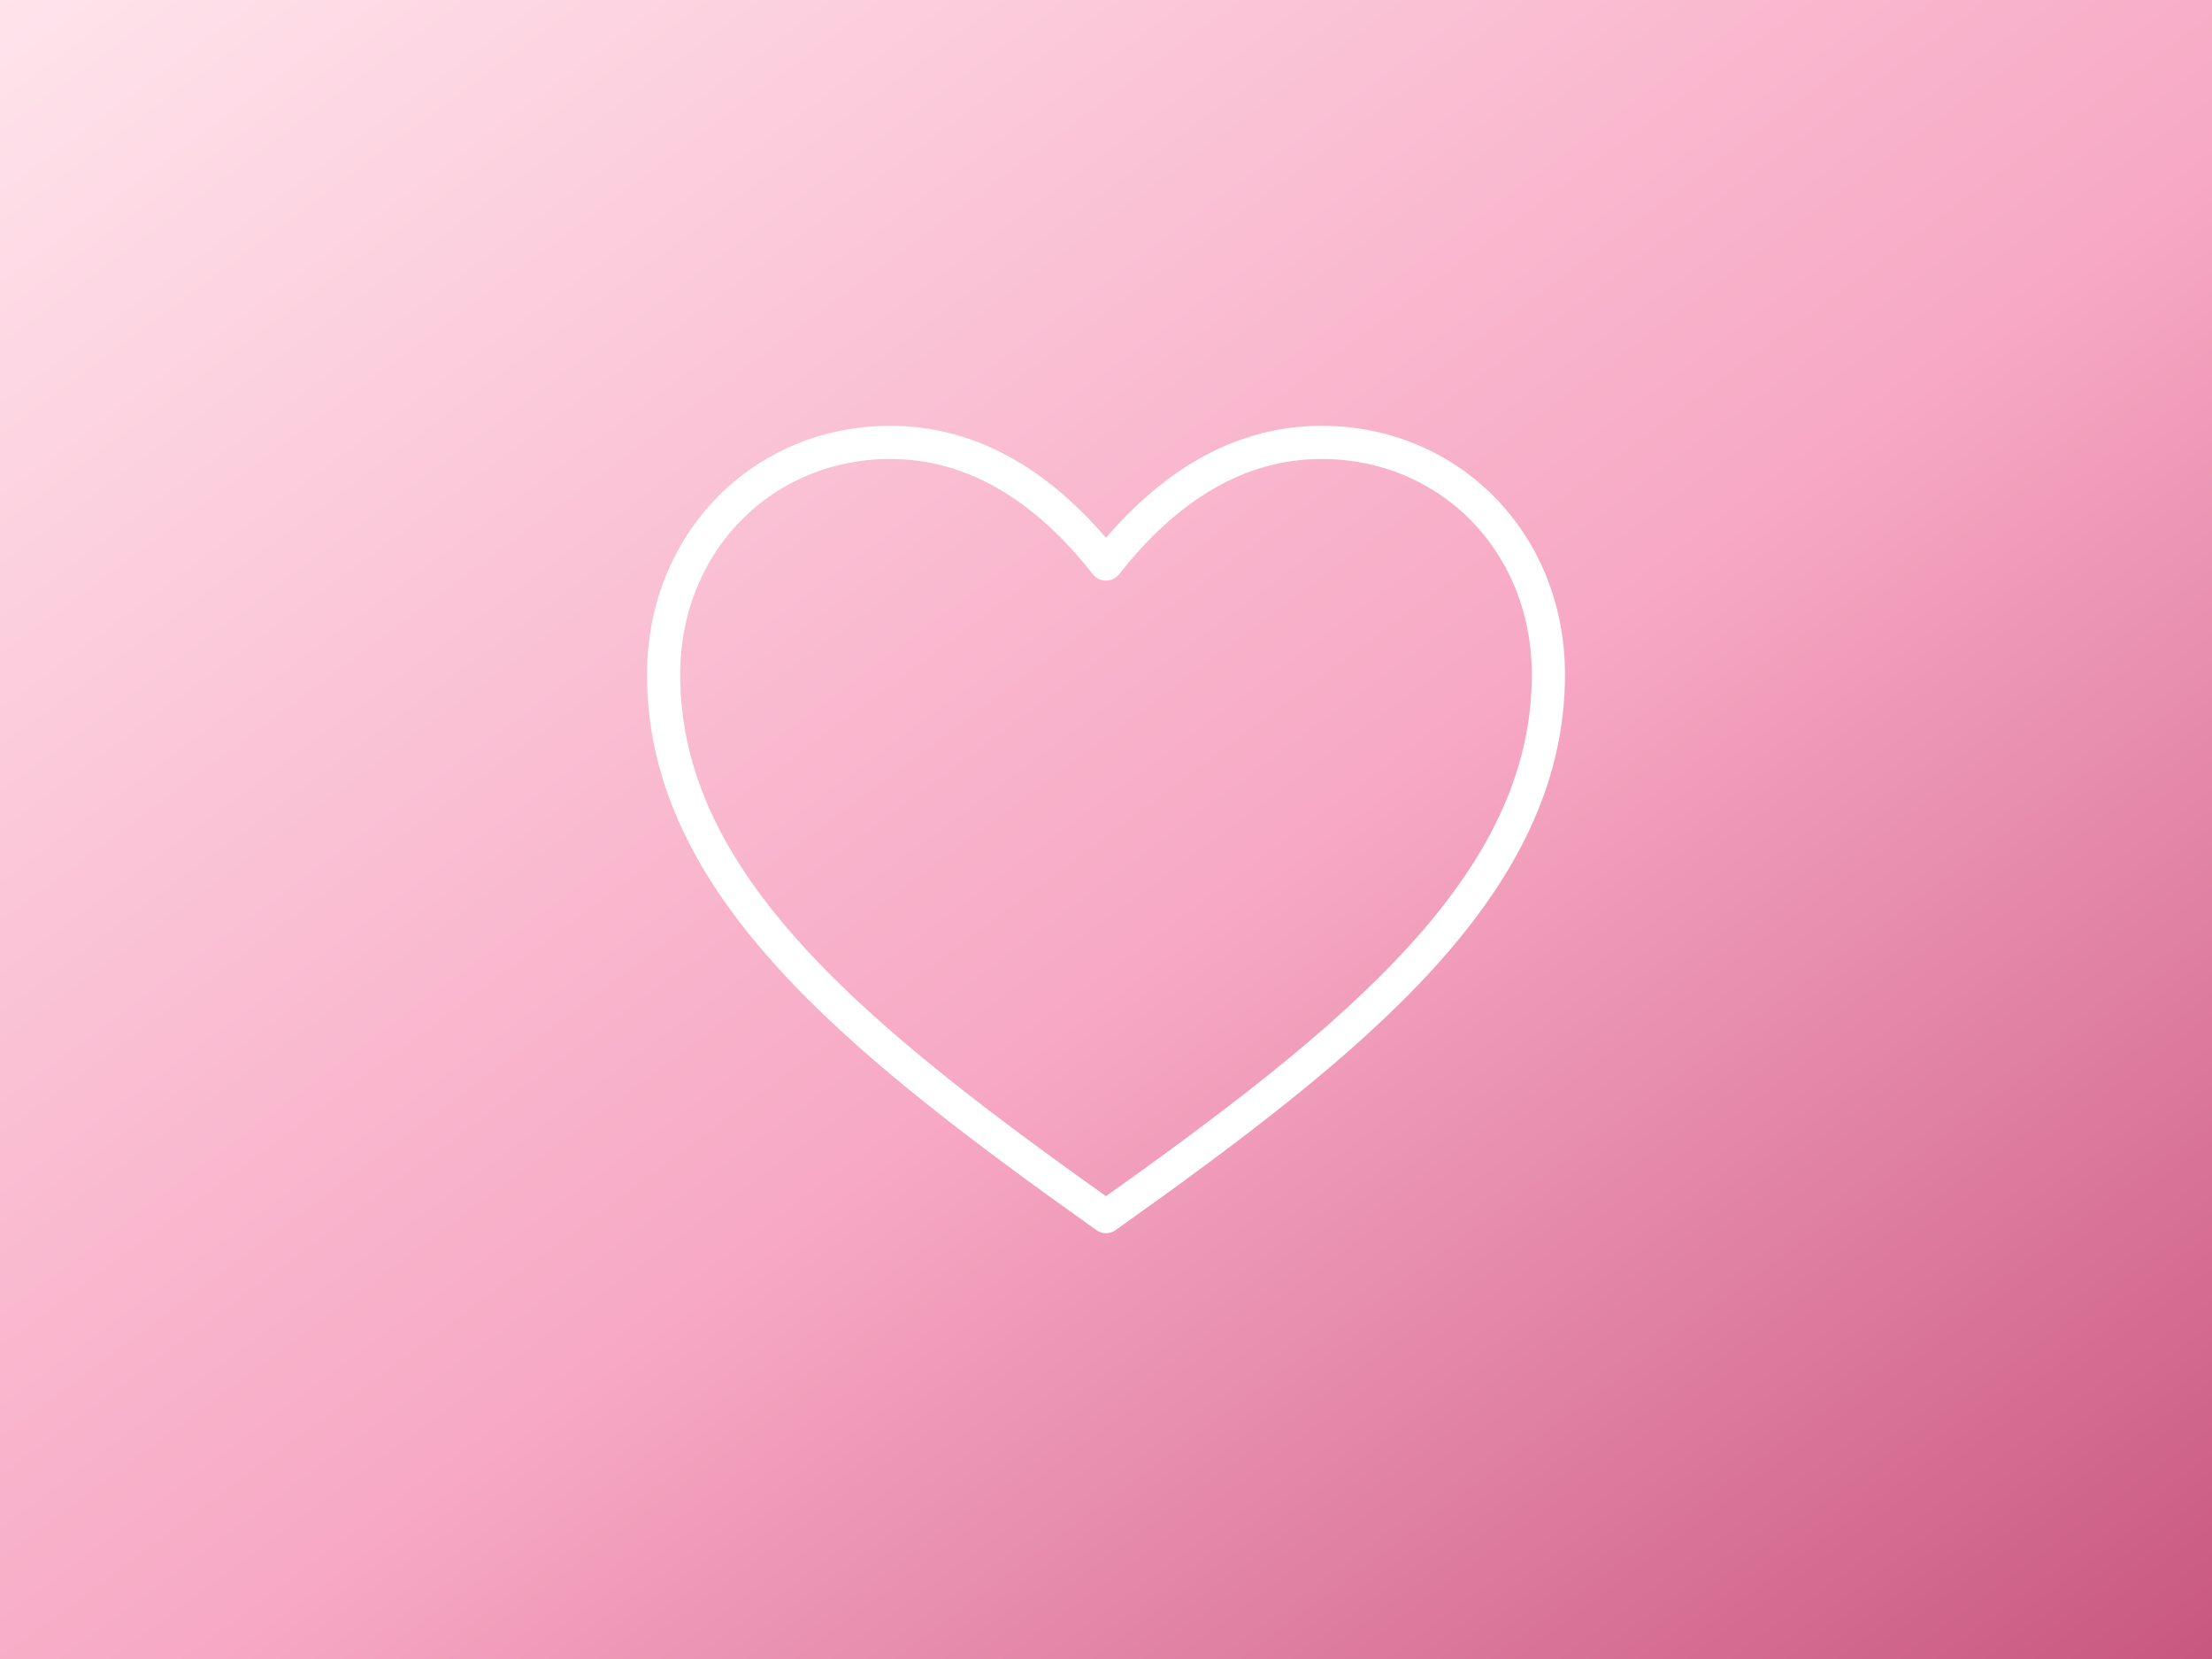
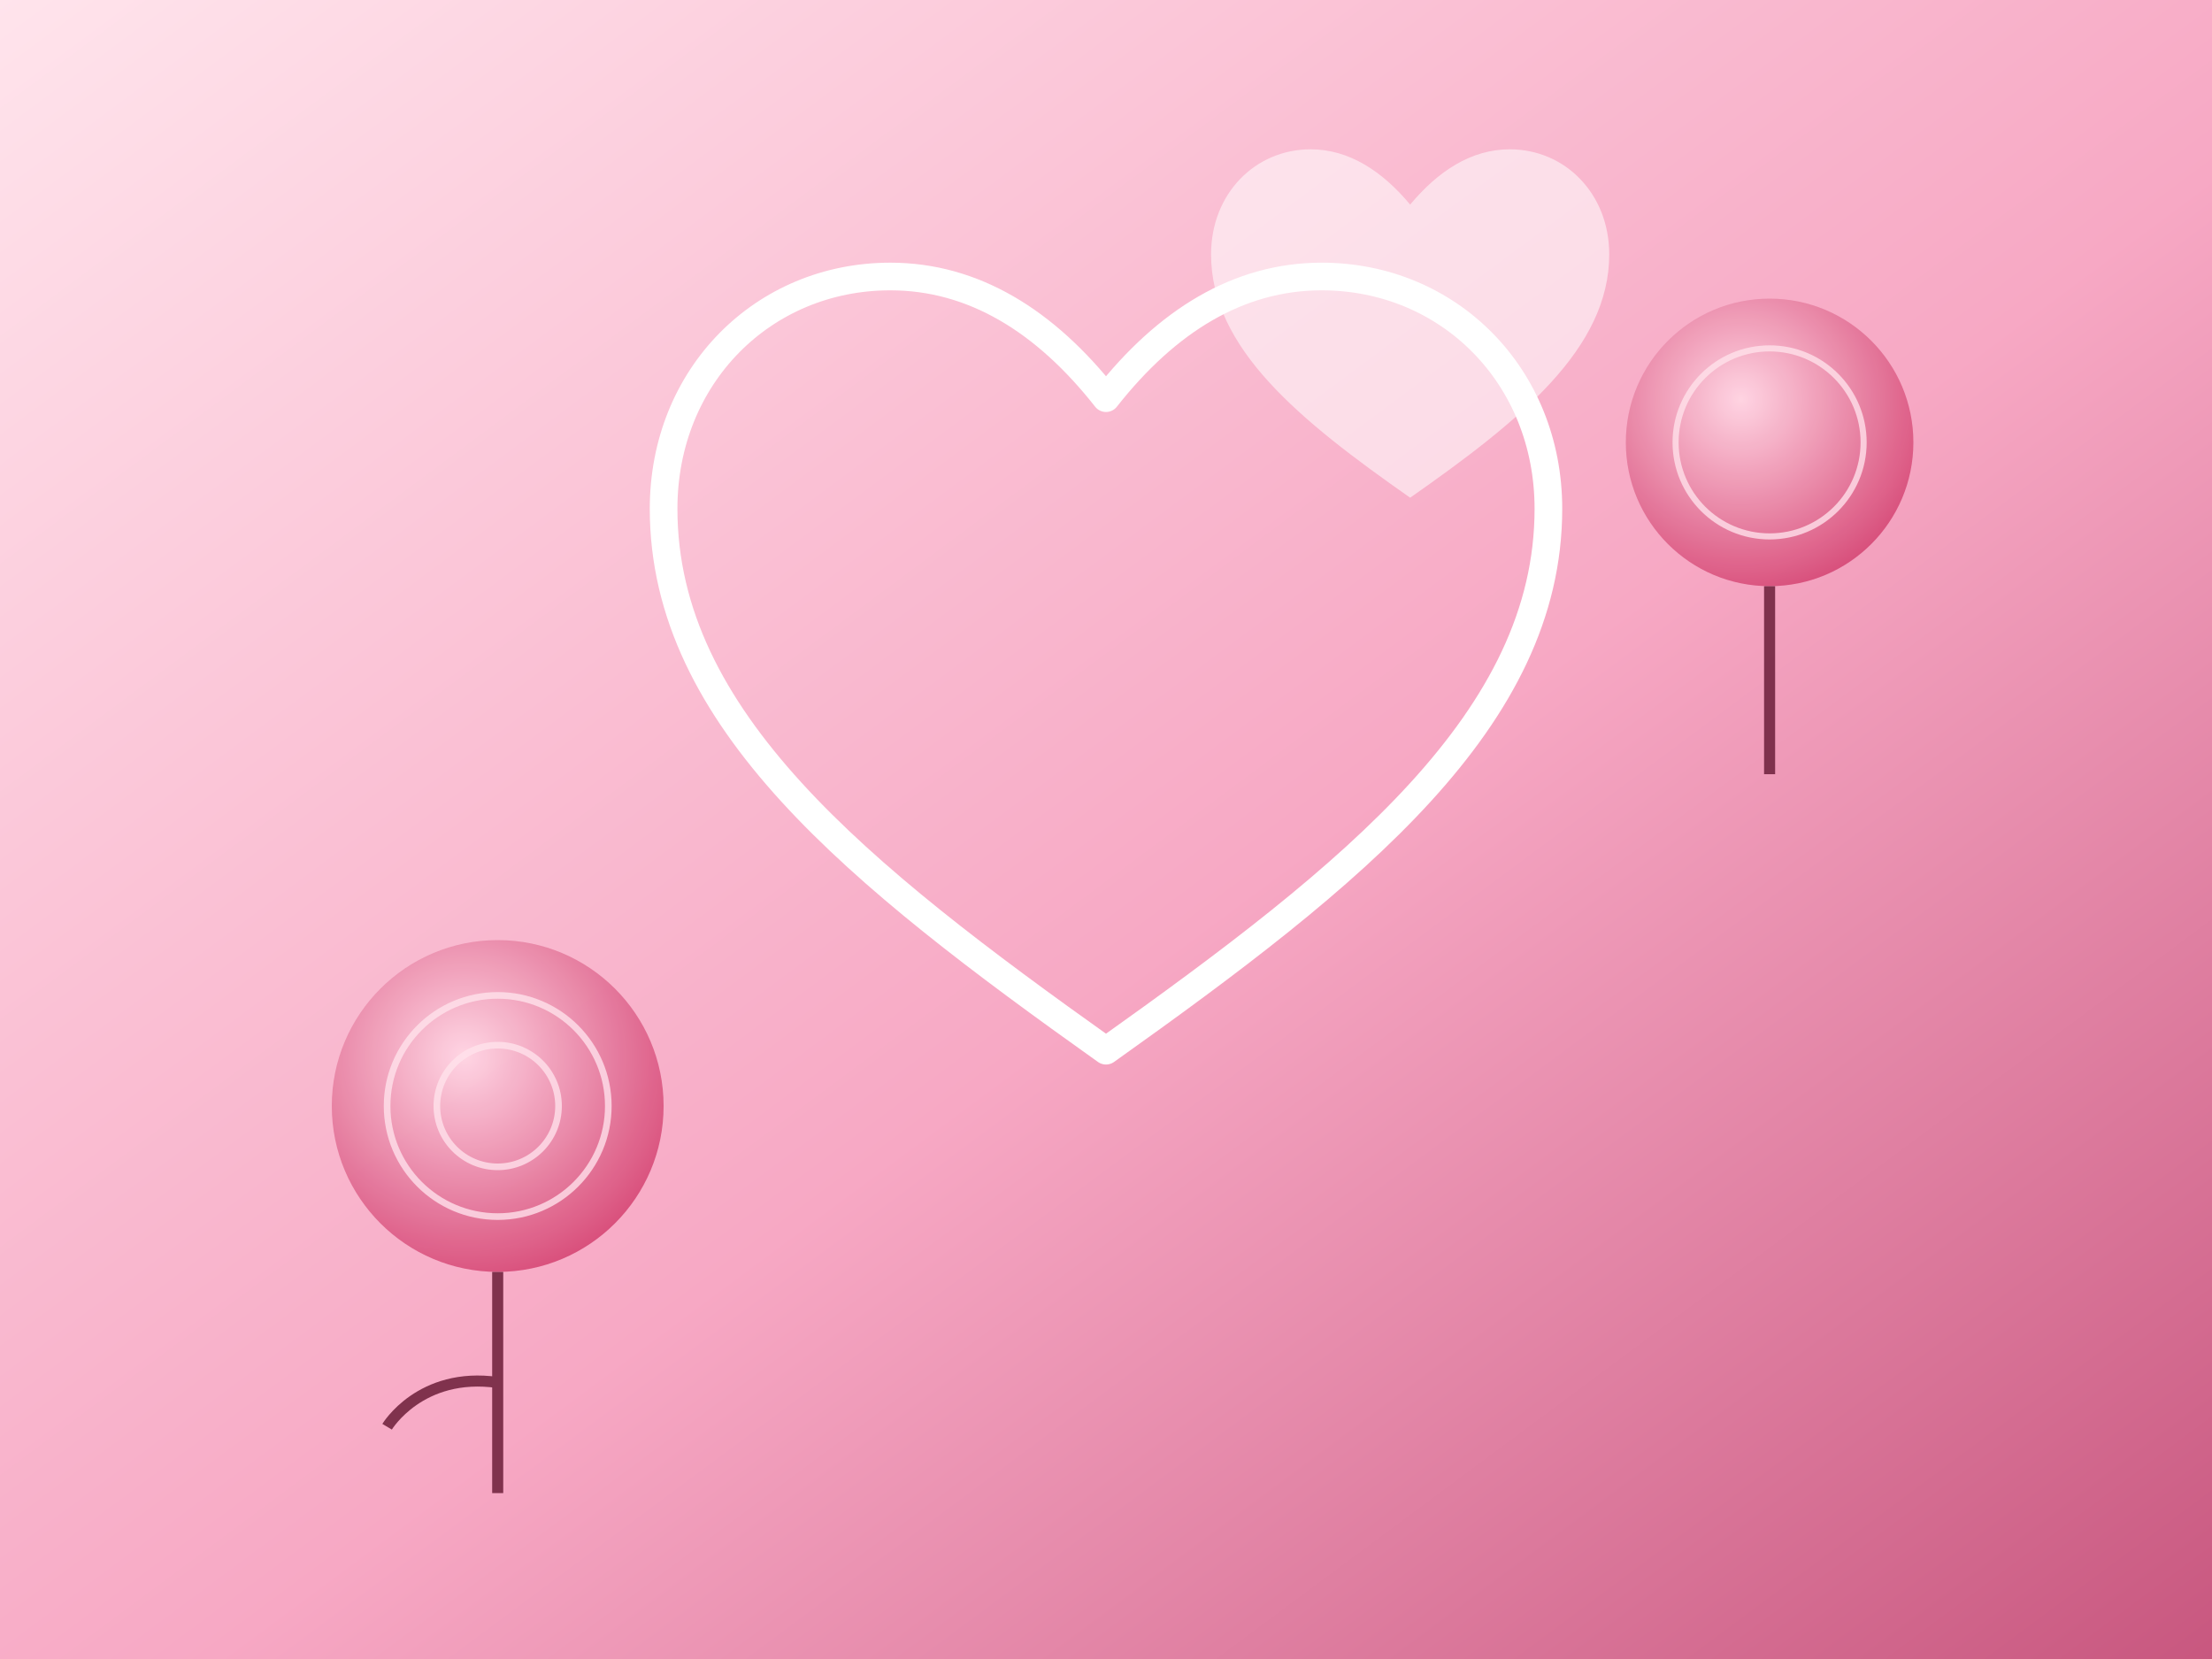
<svg xmlns="http://www.w3.org/2000/svg" viewBox="0 0 400 300">
  <defs>
-     <linearGradient id="rose" x1="0" y1="0" x2="1" y2="1">
-       <stop offset="0%" stop-color="#ffe4ec" />
-       <stop offset="55%" stop-color="#f7a8c4" />
-       <stop offset="100%" stop-color="#c8577f" />
+     <linearGradient id="loveBg" x1="0" y1="0" x2="1" y2="1">
+       <stop offset="0%" stop-color="#FFE4EC" />
+       <stop offset="55%" stop-color="#F7A8C4" />
+       <stop offset="100%" stop-color="#C8577F" />
    </linearGradient>
+     <radialGradient id="roseG" cx="40%" cy="35%" r="70%">
+       <stop offset="0%" stop-color="#FFD6E4" />
+       <stop offset="100%" stop-color="#D64876" />
+     </radialGradient>
  </defs>
-   <rect width="400" height="300" fill="url(#rose)" />
-   <path d="M200 220c-45-32-80-60-80-98 0-24 18-42 41-42 15 0 28 8 39 22 11-14 24-22 39-22 23 0 41 18 41 42 0 38-35 66-80 98Z" fill="none" stroke="#ffffff" stroke-width="6" stroke-linejoin="round" />
+   <rect width="400" height="300" fill="url(#loveBg)" />
+   <g opacity="0.95">
+     <circle cx="90" cy="200" r="30" fill="url(#roseG)" />
+     <circle cx="90" cy="200" r="20" fill="none" stroke="#FFE4EC" stroke-width="1.2" opacity="0.8" />
+     <circle cx="90" cy="200" r="11" fill="none" stroke="#FFE4EC" stroke-width="1.2" opacity="0.8" />
+     <path d="M90 230 v40" stroke="#7a2c47" stroke-width="2" fill="none" />
+     <path d="M90 250 c-14 -2 -20 8 -20 8" stroke="#7a2c47" stroke-width="2" fill="none" />
+   </g>
+   <g opacity="0.95">
+     <circle cx="320" cy="80" r="26" fill="url(#roseG)" />
+     <circle cx="320" cy="80" r="17" fill="none" stroke="#FFE4EC" stroke-width="1.1" opacity="0.8" />
+     <path d="M320 106 v34" stroke="#7a2c47" stroke-width="2" fill="none" />
+   </g>
+   <path d="M200 130c-45-32-80-60-80-98 0-24 18-42 41-42 15 0 28 8 39 22 11-14 24-22 39-22 23 0 41 18 41 42 0 38-35 66-80 98Z" fill="none" stroke="#ffffff" stroke-width="5" stroke-linejoin="round" transform="translate(0 60)" />
+   <path d="M255 90c-20-14-36-27-36-44 0-11 8-19 18-19 7 0 13 4 18 10 5-6 11-10 18-10 10 0 18 8 18 19 0 17-16 30-36 44Z" fill="#ffffff" opacity="0.55" />
</svg>
